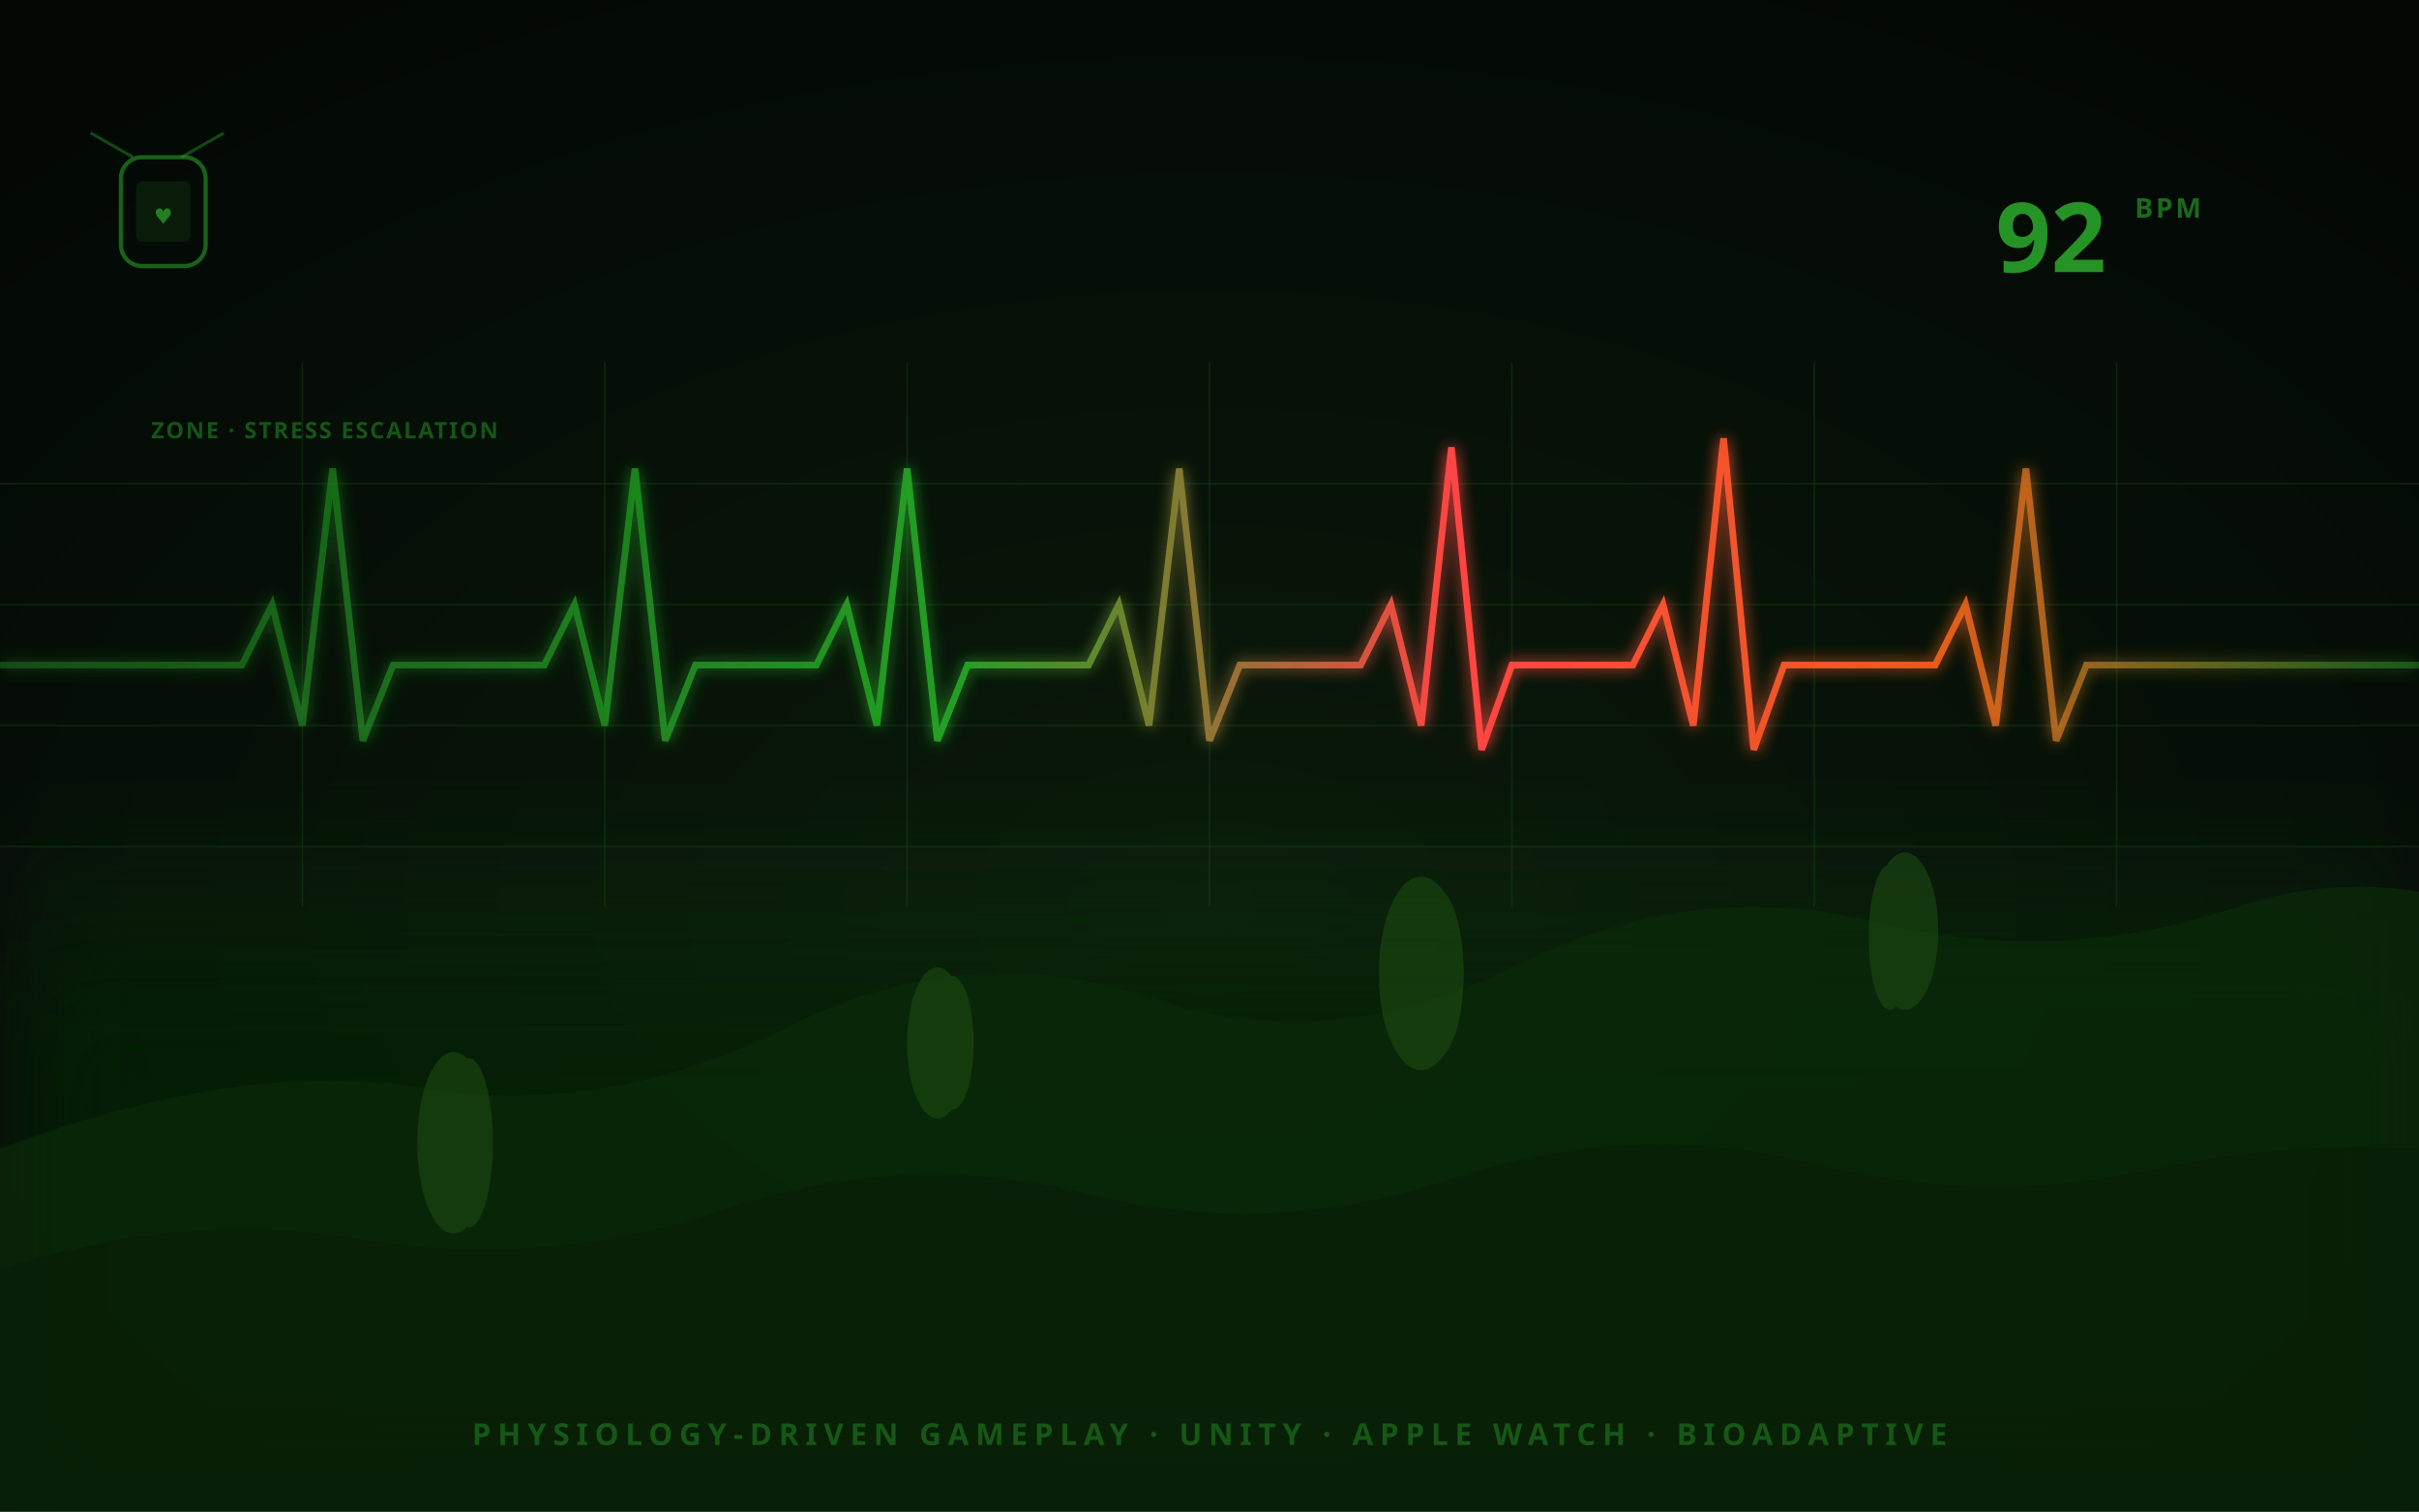
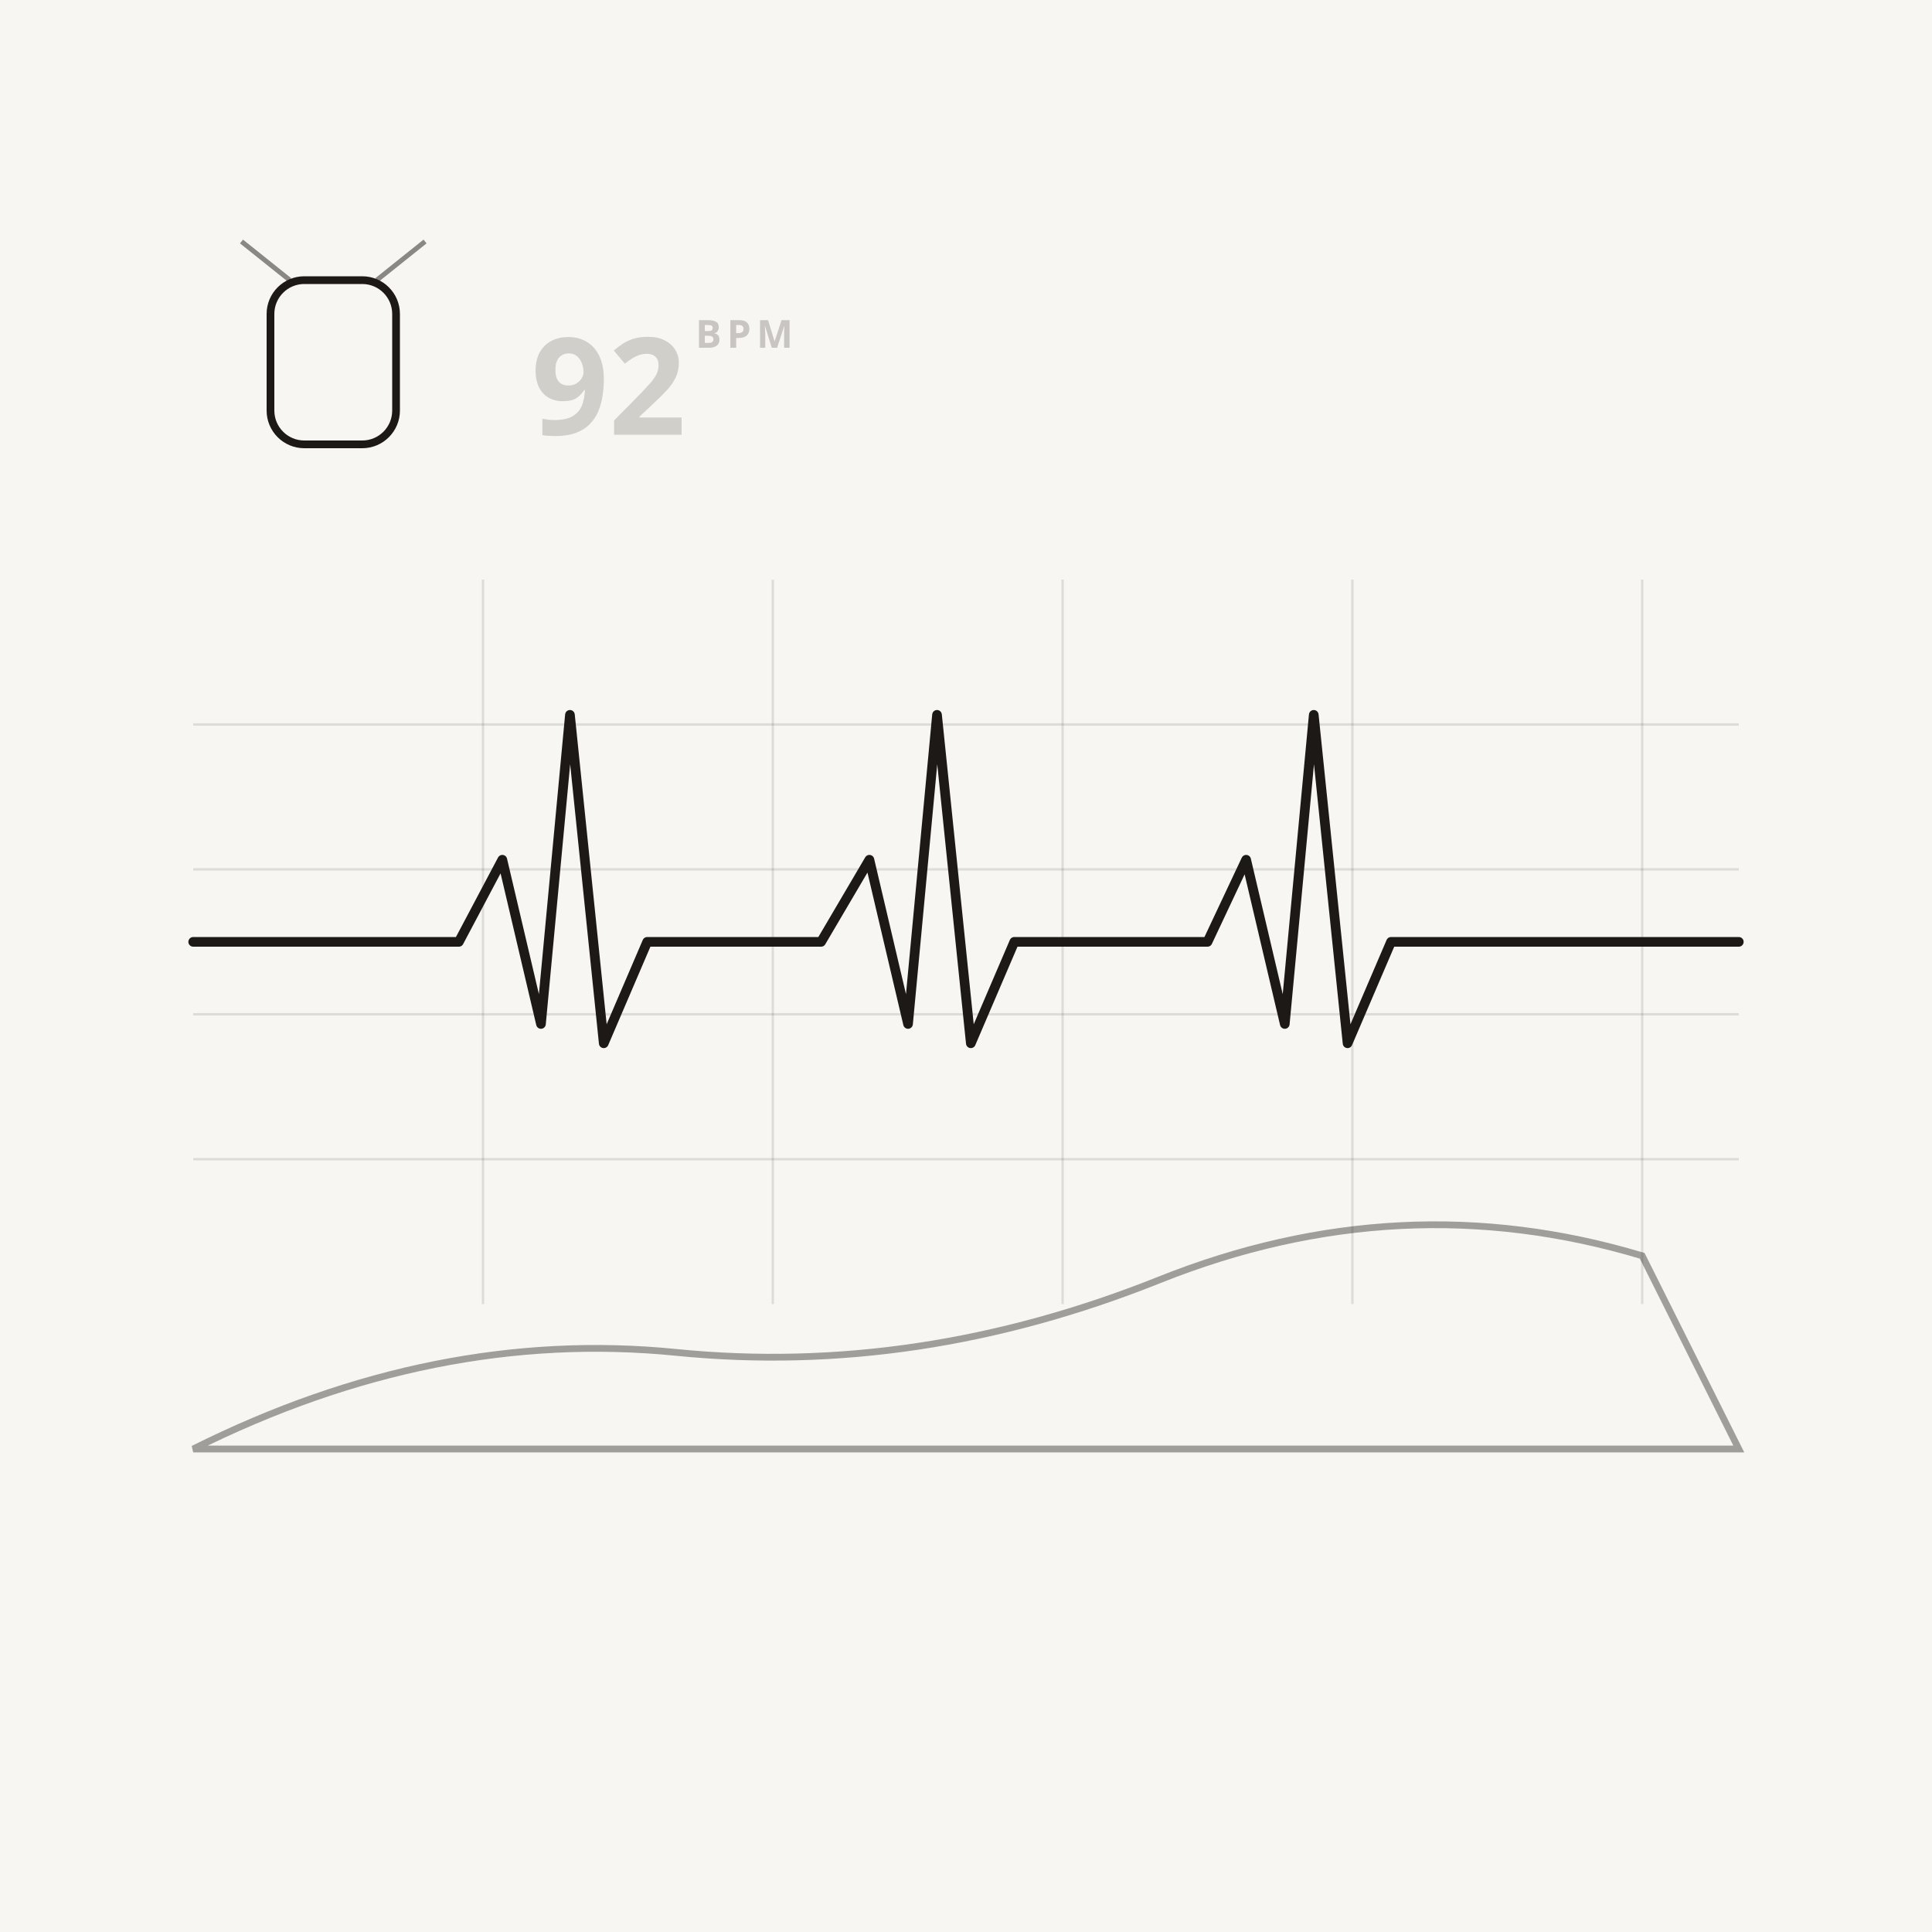
- <svg xmlns="http://www.w3.org/2000/svg" viewBox="0 0 800 500">
-   <defs>
-     <radialGradient id="physBg" cx="50%" cy="60%" r="70%">
-       <stop offset="0%" stop-color="#0a1a0a" />
-       <stop offset="100%" stop-color="#030805" />
-     </radialGradient>
-     <filter id="ecgGlow">
-       <feGaussianBlur stdDeviation="2.5" result="b" />
-       <feComposite in="SourceGraphic" in2="b" operator="over" />
-     </filter>
-     <filter id="fogBlur">
-       <feGaussianBlur stdDeviation="18" />
-     </filter>
-     <linearGradient id="ecgLine" x1="0%" y1="0%" x2="100%" y2="0%">
-       <stop offset="0%" stop-color="#1a6a1a" stop-opacity="0.6" />
-       <stop offset="40%" stop-color="#2aaa2a" stop-opacity="0.9" />
-       <stop offset="60%" stop-color="#ff4444" stop-opacity="1" />
-       <stop offset="80%" stop-color="#ff6622" stop-opacity="0.85" />
-       <stop offset="100%" stop-color="#2aaa2a" stop-opacity="0.4" />
-     </linearGradient>
-   </defs>
-   <rect width="800" height="500" fill="url(#physBg)" />
-   <rect x="0" y="280" width="800" height="220" fill="#0a3a0a" opacity="0.25" filter="url(#fogBlur)" />
-   <rect x="0" y="320" width="800" height="180" fill="#062006" opacity="0.4" filter="url(#fogBlur)" />
-   <path d="M0 380 Q80 350 140 360 Q200 370 260 340 Q320 310 380 330 Q440 350 500 320 Q560 290 620 305 Q680 320 740 300 Q770 290 800 295 L800 500 L0 500 Z" fill="#0a2a08" opacity="0.7" />
-   <path d="M0 420 Q60 400 120 410 Q180 420 240 400 Q300 380 360 395 Q420 410 480 390 Q540 370 600 385 Q660 400 720 385 Q760 378 800 380 L800 500 L0 500 Z" fill="#071e06" opacity="0.8" />
-   <g fill="#1a4a10" opacity="0.6">
-     <ellipse cx="150" cy="378" rx="12" ry="30" />
-     <ellipse cx="155" cy="378" rx="8" ry="28" />
-     <ellipse cx="310" cy="345" rx="10" ry="25" />
-     <ellipse cx="315" cy="345" rx="7" ry="22" />
-     <ellipse cx="470" cy="322" rx="14" ry="32" />
-     <ellipse cx="475" cy="322" rx="9" ry="28" />
-     <ellipse cx="630" cy="308" rx="11" ry="26" />
-     <ellipse cx="625" cy="310" rx="7" ry="24" />
+ <svg xmlns="http://www.w3.org/2000/svg" viewBox="0 0 400 400">
+   <rect width="400" height="400" fill="#F8F6F2" />
+   <g stroke="#1C1917" stroke-width="0.5" stroke-opacity="0.12">
+     <line x1="40" y1="150" x2="360" y2="150" />
+     <line x1="40" y1="180" x2="360" y2="180" />
+     <line x1="40" y1="210" x2="360" y2="210" />
+     <line x1="40" y1="240" x2="360" y2="240" />
+     <line x1="100" y1="120" x2="100" y2="270" />
+     <line x1="160" y1="120" x2="160" y2="270" />
+     <line x1="220" y1="120" x2="220" y2="270" />
+     <line x1="280" y1="120" x2="280" y2="270" />
+     <line x1="340" y1="120" x2="340" y2="270" />
  </g>
-   <g stroke="#1a4a1a" stroke-width="0.5" stroke-opacity="0.4">
-     <line x1="0" y1="160" x2="800" y2="160" />
-     <line x1="0" y1="200" x2="800" y2="200" />
-     <line x1="0" y1="240" x2="800" y2="240" />
-     <line x1="0" y1="280" x2="800" y2="280" />
-     <line x1="100" y1="120" x2="100" y2="300" />
-     <line x1="200" y1="120" x2="200" y2="300" />
-     <line x1="300" y1="120" x2="300" y2="300" />
-     <line x1="400" y1="120" x2="400" y2="300" />
-     <line x1="500" y1="120" x2="500" y2="300" />
-     <line x1="600" y1="120" x2="600" y2="300" />
-     <line x1="700" y1="120" x2="700" y2="300" />
-   </g>
-   <path d="M0 220 L60 220 L80 220 L90 200 L100 240 L110 155 L120 245 L130 220 L160 220 L180 220 L190 200 L200 240 L210 155 L220 245 L230 220 L270 220 L280 200 L290 240 L300 155 L310 245 L320 220 L360 220 L370 200 L380 240 L390 155 L400 245 L410 220 L450 220 L460 200 L470 240 L480 148 L490 248 L500 220 L540 220 L550 200 L560 240 L570 145 L580 248 L590 220 L640 220 L650 200 L660 240 L670 155 L680 245 L690 220 L800 220" fill="none" stroke="url(#ecgLine)" stroke-width="2.2" stroke-linecap="round" filter="url(#ecgGlow)" />
-   <text x="660" y="90" font-family="Montserrat,sans-serif" font-size="32" font-weight="700" fill="#2aaa2a" opacity="0.85">92</text>
-   <text x="706" y="72" font-family="Montserrat,sans-serif" font-size="9" font-weight="600" letter-spacing="0.1em" fill="#2aaa2a" opacity="0.6">BPM</text>
-   <rect x="40" y="52" width="28" height="36" rx="7" fill="none" stroke="#2aaa2a" stroke-width="1.4" opacity="0.55" />
-   <rect x="45" y="60" width="18" height="20" rx="2" fill="#0a200a" opacity="0.8" />
-   <text x="54" y="74" text-anchor="middle" font-family="Montserrat,sans-serif" font-size="7" fill="#2aaa2a" opacity="0.7">♥</text>
-   <line x1="44" y1="52" x2="30" y2="44" stroke="#2aaa2a" stroke-width="1" stroke-opacity="0.4" />
-   <line x1="60" y1="52" x2="74" y2="44" stroke="#2aaa2a" stroke-width="1" stroke-opacity="0.4" />
-   <text x="50" y="145" font-family="Montserrat,sans-serif" font-size="7.5" font-weight="600" letter-spacing="0.08em" fill="#2aaa2a" opacity="0.45">ZONE · STRESS ESCALATION</text>
-   <text x="400" y="478" text-anchor="middle" font-family="Montserrat,sans-serif" font-size="10" font-weight="600" letter-spacing="0.22em" fill="#2aaa2a" opacity="0.4">PHYSIOLOGY-DRIVEN GAMEPLAY · UNITY · APPLE WATCH · BIOADAPTIVE</text>
+   <polyline points="40,195 80,195 95,195 104,178 112,212 118,148 125,216 134,195 170,195 180,178 188,212 194,148 201,216 210,195 250,195 258,178 266,212 272,148 279,216 288,195 360,195" fill="none" stroke="#1C1917" stroke-width="2" stroke-linecap="round" stroke-linejoin="round" />
+   <rect x="56" y="58" width="26" height="34" rx="7" fill="none" stroke="#1C1917" stroke-width="1.6" />
+   <line x1="60" y1="58" x2="50" y2="50" stroke="#1C1917" stroke-width="1" stroke-opacity="0.5" />
+   <line x1="78" y1="58" x2="88" y2="50" stroke="#1C1917" stroke-width="1" stroke-opacity="0.5" />
+   <text x="110" y="90" font-family="Montserrat,sans-serif" font-size="28" font-weight="700" fill="#1C1917" opacity="0.18">92</text>
+   <text x="144" y="72" font-family="Montserrat,sans-serif" font-size="8" font-weight="700" letter-spacing="0.14em" fill="#1C1917" opacity="0.22">BPM</text>
+   <path d="M40 300 Q90 275 140 280 Q190 285 240 265 Q290 245 340 260 L360 300 L40 300 Z" fill="none" stroke="#1C1917" stroke-width="1.4" stroke-opacity="0.4" />
</svg>
